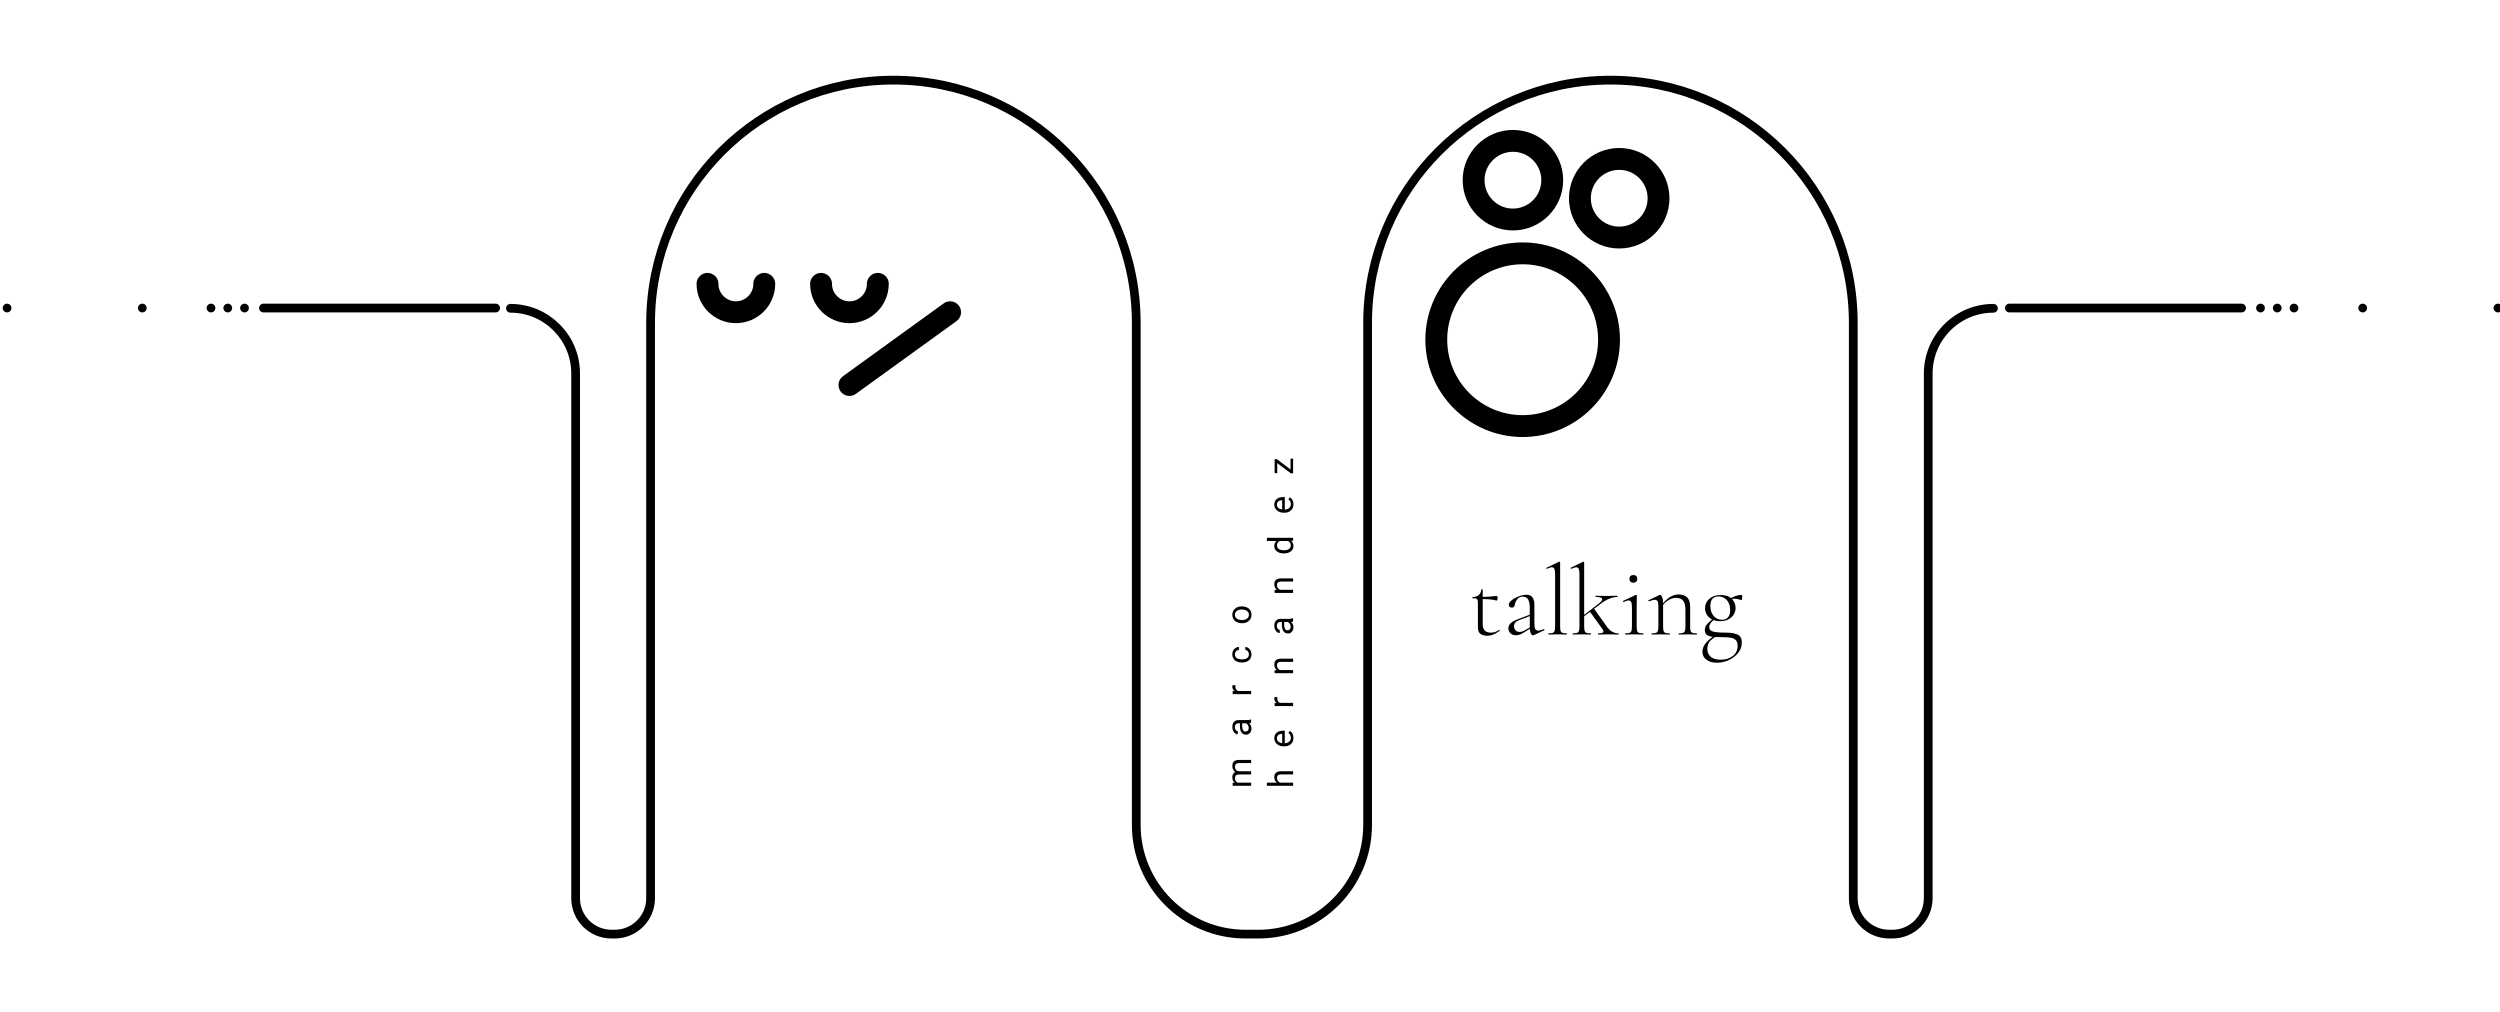
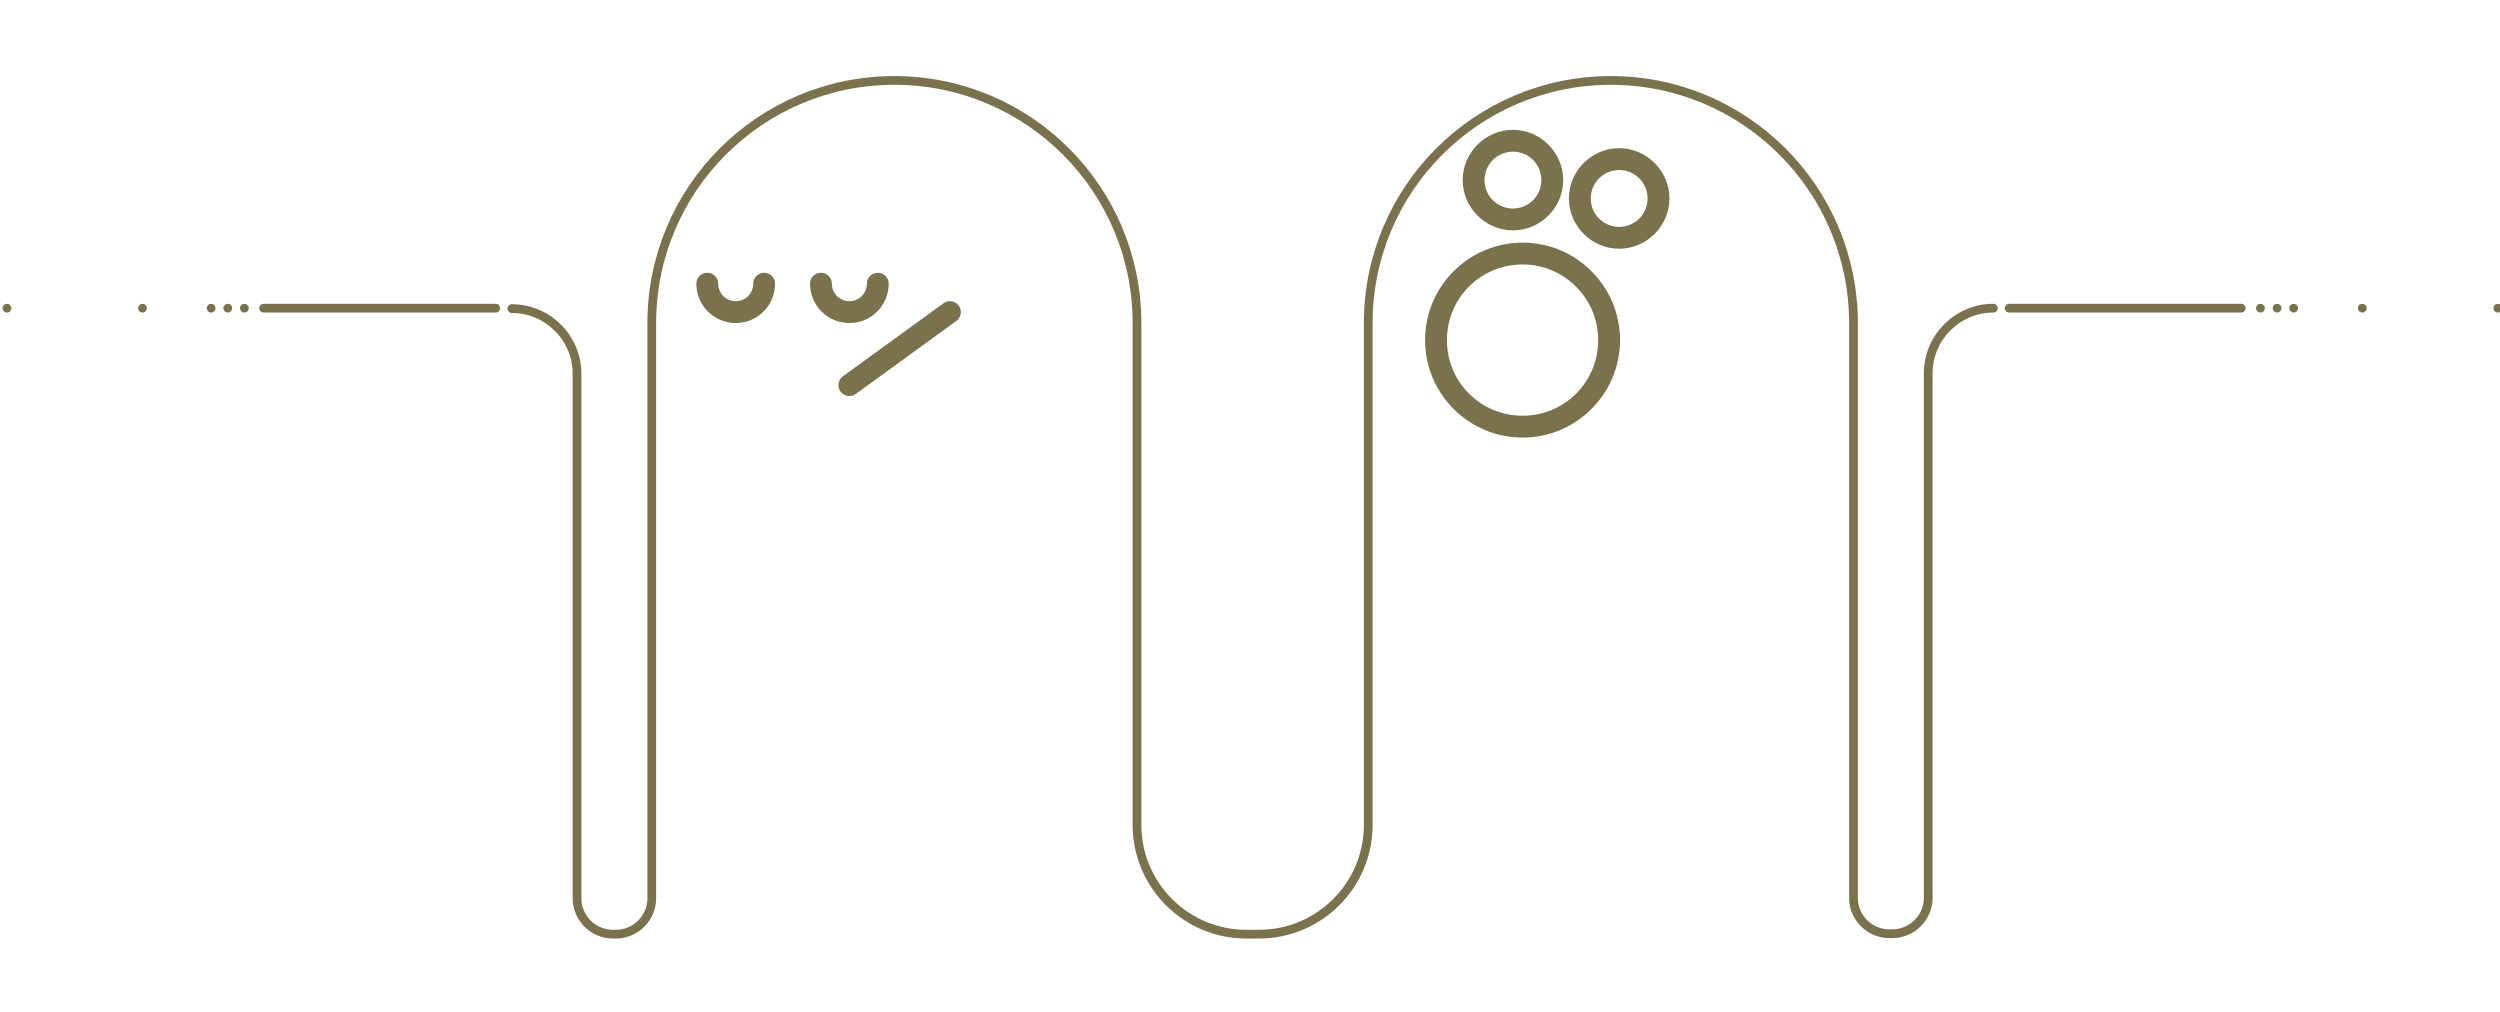
- <svg xmlns="http://www.w3.org/2000/svg" version="1.1" viewBox="0 0 571.852 231.435">
+ <svg xmlns="http://www.w3.org/2000/svg" id="Layer_1" version="1.1" viewBox="0 0 571.9 231.4">
  <defs>
    <style>
      .st0 {
        stroke-width: 2px;
      }

      .st0, .st1 {
        fill: none;
-         
-         stroke: #000000;
+         stroke: #7a724c;
        stroke-linecap: round;
        stroke-miterlimit: 10;
      }

      .st2 {
-         
-         fill: #000000;
+         fill: #7a724c;
      }

      .st1 {
        stroke-width: 5px;
      }
    </style>
  </defs>
  <g id="images">
    <g>
-       <path class="st0" d="M455.977,70.52h0c-8.235,0-14.911,6.676-14.911,14.911v120.037c0,4.529-3.672,8.201-8.201,8.201h-.746c-4.529,0-8.201-3.672-8.201-8.201V73.875c0-30.677-24.868-55.545-55.545-55.545h-0c-30.677,0-55.545,24.868-55.545,55.545v114.807c0,13.8-11.188,24.988-24.988,24.988h-2.945c-13.8,0-24.988-11.188-24.988-24.988v-114.807c0-30.677-24.868-55.545-55.545-55.545h-0c-30.677,0-55.545,24.868-55.545,55.545v131.594c0,4.529-3.672,8.201-8.201,8.201h-.746c-4.529,0-8.201-3.672-8.201-8.201v-120.037c0-8.235-6.676-14.911-14.911-14.911h0" />
-       <path class="st2" d="M346.067,34.722c3.587,0,6.494,2.908,6.494,6.494s-2.908,6.494-6.494,6.494-6.494-2.908-6.494-6.494,2.908-6.494,6.494-6.494M346.067,29.722c-6.338,0-11.494,5.156-11.494,11.494s5.156,11.494,11.494,11.494,11.494-5.156,11.494-11.494-5.156-11.494-11.494-11.494h0Z" />
-       <path class="st2" d="M370.38,38.853c3.587,0,6.494,2.908,6.494,6.494s-2.908,6.494-6.494,6.494-6.494-2.908-6.494-6.494,2.908-6.494,6.494-6.494M370.38,33.853c-6.338,0-11.494,5.156-11.494,11.494s5.156,11.494,11.494,11.494,11.494-5.156,11.494-11.494-5.156-11.494-11.494-11.494h0Z" />
-       <path class="st1" d="M174.821,64.927c0,3.587-2.908,6.494-6.494,6.494s-6.494-2.908-6.494-6.494" />
-       <path class="st1" d="M200.797,64.927c0,3.587-2.908,6.494-6.494,6.494s-6.494-2.908-6.494-6.494" />
-       <path class="st2" d="M348.294,60.453c9.53,0,17.255,7.725,17.255,17.255s-7.725,17.255-17.255,17.255-17.255-7.725-17.255-17.255,7.725-17.255,17.255-17.255M348.294,55.453c-12.271,0-22.255,9.983-22.255,22.255s9.983,22.255,22.255,22.255,22.255-9.983,22.255-22.255-9.983-22.255-22.255-22.255h0Z" />
-       <line class="st1" x1="217.328" y1="71.421" x2="194.303" y2="88.067" />
+       <path class="st0" d="M456,70.5h0c-8.2,0-14.9,6.7-14.9,14.9v120c0,4.5-3.7,8.2-8.2,8.2h-.7c-4.5,0-8.2-3.7-8.2-8.2V73.9c0-30.7-24.9-55.5-55.5-55.5h0c-30.7,0-55.5,24.9-55.5,55.5v114.8c0,13.8-11.2,25-25,25h-2.9c-13.8,0-25-11.2-25-25v-114.8c0-30.7-24.9-55.5-55.5-55.5h0c-30.7,0-55.5,24.9-55.5,55.5v131.6c0,4.5-3.7,8.2-8.2,8.2h-.7c-4.5,0-8.2-3.7-8.2-8.2v-120c0-8.2-6.7-14.9-14.9-14.9h0" />
+       <path class="st2" d="M346.1,34.7c3.6,0,6.5,2.9,6.5,6.5s-2.9,6.5-6.5,6.5-6.5-2.9-6.5-6.5,2.9-6.5,6.5-6.5M346.1,29.7c-6.3,0-11.5,5.2-11.5,11.5s5.2,11.5,11.5,11.5,11.5-5.2,11.5-11.5-5.2-11.5-11.5-11.5h0Z" />
+       <path class="st2" d="M370.4,38.9c3.6,0,6.5,2.9,6.5,6.5s-2.9,6.5-6.5,6.5-6.5-2.9-6.5-6.5,2.9-6.5,6.5-6.5M370.4,33.9c-6.3,0-11.5,5.2-11.5,11.5s5.2,11.5,11.5,11.5,11.5-5.2,11.5-11.5-5.2-11.5-11.5-11.5h0Z" />
+       <path class="st1" d="M174.8,64.9c0,3.6-2.9,6.5-6.5,6.5s-6.5-2.9-6.5-6.5" />
+       <path class="st1" d="M200.8,64.9c0,3.6-2.9,6.5-6.5,6.5s-6.5-2.9-6.5-6.5" />
+       <path class="st2" d="M348.3,60.5c9.5,0,17.3,7.7,17.3,17.3s-7.7,17.3-17.3,17.3-17.3-7.7-17.3-17.3,7.7-17.3,17.3-17.3M348.3,55.5c-12.3,0-22.3,10-22.3,22.3s10,22.3,22.3,22.3,22.3-10,22.3-22.3-10-22.3-22.3-22.3h0Z" />
+       <line class="st1" x1="217.3" y1="71.4" x2="194.3" y2="88.1" />
    </g>
    <g>
-       <line class="st0" x1="512.742" y1="70.462" x2="459.625" y2="70.462" />
-       <line class="st0" x1="517.071" y1="70.462" x2="517.071" y2="70.462" />
-       <line class="st0" x1="520.902" y1="70.462" x2="520.902" y2="70.462" />
-       <line class="st0" x1="524.733" y1="70.462" x2="524.733" y2="70.462" />
-       <line class="st0" x1="540.447" y1="70.462" x2="540.447" y2="70.462" />
-       <line class="st0" x1="571.38" y1="70.462" x2="571.38" y2="70.462" />
+       <line class="st0" x1="512.7" y1="70.5" x2="459.6" y2="70.5" />
+       <line class="st0" x1="517.1" y1="70.5" x2="517.1" y2="70.5" />
+       <line class="st0" x1="520.9" y1="70.5" x2="520.9" y2="70.5" />
+       <line class="st0" x1="524.7" y1="70.5" x2="524.7" y2="70.5" />
+       <line class="st0" x1="540.4" y1="70.5" x2="540.4" y2="70.5" />
+       <line class="st0" x1="571.4" y1="70.5" x2="571.4" y2="70.5" />
    </g>
    <g>
-       <line class="st0" x1="60.258" y1="70.462" x2="113.374" y2="70.462" />
-       <line class="st0" x1="55.929" y1="70.462" x2="55.929" y2="70.462" />
-       <line class="st0" x1="52.098" y1="70.462" x2="52.098" y2="70.462" />
-       <line class="st0" x1="48.267" y1="70.462" x2="48.267" y2="70.462" />
-       <line class="st0" x1="32.553" y1="70.462" x2="32.553" y2="70.462" />
-       <line class="st0" x1="1.62" y1="70.462" x2="1.62" y2="70.462" />
-     </g>
-   </g>
-   <g id="Layer_3">
-     <g>
-       <path class="st2" d="M338.652,144.999c-.398-.283-.598-.755-.598-1.415v-5.474c0-.414-.027-.701-.081-.862s-.157-.269-.31-.322-.422-.08-.805-.08c-.046,0-.069-.046-.069-.139,0-.092.023-.138.069-.138.583,0,1.054-.161,1.414-.482.36-.322.541-.729.541-1.22,0-.046.061-.068.184-.068.107,0,.161.022.161.068v7.936c0,1.272.621,1.909,1.863,1.909.705,0,1.326-.207,1.863-.621l.046-.023c.046,0,.084.034.115.103.03.069.022.119-.023.149-.567.399-1.066.683-1.495.852-.43.168-.874.253-1.334.253-.629,0-1.143-.143-1.541-.426ZM340.711,137.099c-.529-.046-1.139-.069-1.828-.069v-.482c.935,0,2.107-.077,3.519-.231.046,0,.084.05.115.149.03.1.046.227.046.38,0,.123-.023.245-.069.368-.046.122-.1.176-.161.16-.552-.138-1.092-.23-1.621-.275Z" />
-       <path class="st2" d="M345.495,144.85c-.315-.307-.472-.675-.472-1.105,0-.429.168-.816.506-1.161.337-.345.92-.671,1.748-.978l2.875-1.081.046.299-2.714,1.035c-.445.184-.752.384-.92.598-.169.215-.253.469-.253.76,0,.367.115.682.345.942.231.261.552.392.966.392.337,0,.736-.131,1.196-.392l1.541-.896.046.275-1.725,1.081c-.384.246-.722.422-1.013.529s-.59.161-.896.161c-.537,0-.963-.153-1.276-.46ZM350.658,145.332c-.199,0-.372-.169-.518-.506s-.219-.797-.219-1.38v-4.439c0-1.687-.521-2.53-1.563-2.53-.521,0-.928.165-1.219.494-.292.33-.491.717-.599,1.162-.061.275-.134.486-.218.632-.085.146-.258.219-.518.219-.215,0-.384-.065-.507-.195-.122-.13-.184-.279-.184-.448,0-.338.227-.686.679-1.047s1-.659,1.645-.897c.644-.237,1.219-.356,1.725-.356.613,0,1.069.2,1.369.599.299.398.448.958.448,1.679v4.347c0,.567.065.975.195,1.22.13.245.356.367.679.367.291,0,.713-.114,1.265-.345h.046c.061,0,.1.035.115.103.015.069-.008.119-.069.149l-2.368,1.127c-.061.031-.123.046-.185.046Z" />
-       <path class="st2" d="M354.154,145.011c0-.093.022-.139.068-.139.445,0,.767-.038.967-.114.198-.077.337-.227.414-.449.076-.222.114-.564.114-1.023v-11.937c0-.567-.054-.974-.161-1.219s-.299-.368-.574-.368c-.246,0-.614.114-1.105.345h-.046c-.061,0-.103-.038-.127-.115-.022-.076-.004-.122.058-.138l2.829-1.357c.031-.015.069-.022.115-.022.03,0,.065.016.103.046.038.031.058.069.058.115v14.65c0,.46.034.798.103,1.013s.207.364.414.448.532.126.978.126c.046,0,.068.046.068.139,0,.092-.022.138-.068.138-.338,0-.613-.008-.828-.023l-1.242-.022-1.242.022c-.199.016-.476.023-.828.023-.046,0-.068-.046-.068-.138Z" />
-       <path class="st2" d="M359.72,145.011c0-.093.023-.139.069-.139.444,0,.767-.038.966-.114.199-.077.337-.227.414-.449.076-.222.115-.564.115-1.023v-11.937c0-.567-.055-.974-.161-1.219-.107-.245-.3-.368-.575-.368-.245,0-.613.114-1.105.345h-.046c-.061,0-.103-.038-.126-.115-.023-.076-.004-.122.058-.138l2.76-1.357.115-.022c.03,0,.065.016.103.046.038.031.057.069.057.115v14.65c0,.46.038.802.115,1.023.077.223.219.372.426.449.207.076.532.114.978.114.03,0,.046.046.046.139,0,.092-.016.138-.046.138-.352,0-.637-.008-.852-.023l-1.195-.022-1.219.022c-.2.016-.476.023-.828.023-.046,0-.069-.046-.069-.138ZM361.974,140.963l3.727-2.898c.52-.383.781-.713.781-.989,0-.352-.482-.528-1.448-.528-.047,0-.069-.047-.069-.139s.022-.138.069-.138c.413,0,.728.008.942.022l1.633.023,1.519-.023c.184-.015.452-.022.805-.022.03,0,.046.046.046.138s-.016.139-.046.139c-1.15,0-2.423.528-3.818,1.587l-4.048,3.059-.092-.23ZM365.516,145.011c0-.093.016-.139.046-.139.43,0,.74-.034.932-.103.191-.068.287-.18.287-.333,0-.138-.068-.307-.207-.506l-2.943-4.071.942-.69,2.944,4.117c.736,1.059,1.633,1.587,2.691,1.587.03,0,.046.046.046.139,0,.092-.016.138-.046.138-.353,0-.637-.008-.852-.023l-1.195-.022-1.61.022c-.245.016-.575.023-.989.023-.03,0-.046-.046-.046-.138Z" />
-       <path class="st2" d="M371.726,145.011c0-.093.016-.139.046-.139.444,0,.77-.038.978-.114.207-.077.349-.227.426-.449.076-.222.115-.564.115-1.023v-4.347c0-.567-.058-.974-.173-1.219s-.31-.368-.587-.368c-.291,0-.659.115-1.103.345h-.023c-.061,0-.107-.038-.138-.115-.031-.076-.016-.13.046-.16l2.853-1.334.092-.023c.03,0,.065.016.103.046.038.031.058.069.058.115,0,.092-.008.395-.023.908s-.022,1.108-.022,1.782v4.37c0,.46.034.802.103,1.023.068.223.207.372.414.449.206.076.532.114.977.114.047,0,.069.046.069.139,0,.092-.022.138-.069.138-.352,0-.629-.008-.827-.023l-1.22-.022-1.195.022c-.215.016-.499.023-.852.023-.03,0-.046-.046-.046-.138ZM372.956,133.051c-.161-.153-.241-.368-.241-.644,0-.275.08-.49.241-.644s.387-.231.679-.231c.276,0,.49.077.644.231s.231.368.231.644c0,.276-.077.491-.231.644s-.367.23-.644.23c-.292,0-.518-.076-.679-.23Z" />
-       <path class="st2" d="M377.774,145.011c0-.093.023-.139.069-.139.444,0,.767-.038.966-.114.199-.077.338-.227.414-.449.077-.222.115-.564.115-1.023v-4.6c0-.537-.061-.92-.184-1.15-.123-.23-.338-.345-.644-.345-.245,0-.675.115-1.288.345h-.046c-.061,0-.103-.034-.126-.103-.023-.068-.004-.118.057-.149l2.554-1.195c.03-.016.068-.023.115-.023.122,0,.26.173.413.518s.231.786.231,1.322v5.382c0,.46.034.802.103,1.023.069.223.207.372.414.449.207.076.532.114.978.114.046,0,.069.046.069.139,0,.092-.023.138-.069.138-.353,0-.629-.008-.828-.023l-1.196-.022-1.219.022c-.199.016-.476.023-.828.023-.046,0-.069-.046-.069-.138ZM383.962,145.011c0-.093.023-.139.069-.139.444,0,.767-.038.966-.114.199-.077.337-.227.414-.449.076-.222.115-.564.115-1.023v-3.841c0-.935-.177-1.617-.529-2.047-.353-.429-.905-.644-1.656-.644-.583,0-1.177.195-1.782.586-.606.391-1.131.916-1.576,1.575l-.092-.275c.705-.935,1.388-1.614,2.047-2.036.659-.421,1.334-.632,2.024-.632.858,0,1.514.23,1.967.69.452.46.678,1.158.678,2.094v4.53c0,.46.035.802.103,1.023.069.223.207.372.414.449.207.076.533.114.978.114.046,0,.069.046.069.139,0,.092-.023.138-.069.138-.352,0-.629-.008-.828-.023l-1.195-.022-1.219.022c-.2.016-.476.023-.828.023-.046,0-.069-.046-.069-.138Z" />
-       <path class="st2" d="M390.298,150.887c-.59-.468-.885-1.069-.885-1.806,0-.767.317-1.499.954-2.196.636-.697,1.553-1.384,2.748-2.059l.253.299c-.935.476-1.641.943-2.115,1.403-.476.46-.713,1.089-.713,1.886,0,.767.256,1.372.77,1.817.513.444,1.276.667,2.288.667,1.135,0,2.062-.287,2.783-.862s1.081-1.346,1.081-2.312c0-.599-.149-1.039-.449-1.322-.299-.284-.697-.465-1.195-.541-.499-.077-1.185-.115-2.059-.115s-1.568-.03-2.082-.092-.928-.207-1.241-.436c-.315-.231-.472-.591-.472-1.081,0-.476.134-.882.402-1.22.268-.337.732-.789,1.392-1.356l.253.23c-.384.322-.652.61-.805.863-.154.253-.231.518-.231.793,0,.338.115.595.345.77.231.177.625.303,1.185.38s1.353.115,2.381.115c1.012,0,1.855.142,2.53.425.674.284,1.012.909,1.012,1.875,0,.812-.269,1.571-.805,2.276-.537.705-1.246,1.266-2.128,1.68s-1.798.621-2.748.621c-1.043,0-1.859-.234-2.45-.702ZM390.942,141.238c-.621-.567-.932-1.272-.932-2.116,0-.843.322-1.556.966-2.139.644-.582,1.518-.874,2.622-.874,1.15,0,2.005.299,2.564.897.56.598.84,1.288.84,2.069,0,.521-.139,1.013-.414,1.473-.276.46-.683.832-1.22,1.115-.536.284-1.165.426-1.886.426-1.073,0-1.92-.284-2.541-.852ZM395.255,141.216c.337-.368.506-.928.506-1.68,0-.935-.253-1.687-.759-2.254-.506-.566-1.143-.851-1.909-.851-.583,0-1.039.176-1.369.528-.329.353-.494.905-.494,1.656,0,.69.13,1.273.392,1.748.26.476.594.828,1,1.059.406.23.832.345,1.276.345.567,0,1.02-.185,1.357-.552ZM397.003,136.316c.429-.153.896-.23,1.402-.23.031,0,.058.054.081.16.022.107.034.215.034.322,0,.185-.019.356-.058.518s-.088.227-.149.195c-.537-.214-1.035-.322-1.495-.322-.307,0-.659.055-1.058.161l-.207.69v-.782c.536-.322,1.02-.56,1.449-.713Z" />
-     </g>
-     <g>
-       <path class="st2" d="M281.96,179.065l.469-.019c-.365-.31-.547-.728-.547-1.254,0-.591.227-.993.68-1.207-.203-.141-.367-.323-.492-.549s-.188-.491-.188-.799c0-.927.491-1.398,1.473-1.414h2.832v.723h-2.789c-.302,0-.528.069-.678.207s-.225.37-.225.695c0,.269.08.491.24.668s.376.28.646.309h2.805v.727h-2.769c-.615,0-.922.301-.922.902,0,.474.202.798.606.973h3.086v.723h-4.227v-.684Z" />
-       <path class="st2" d="M286.187,165.324c-.084.041-.232.076-.445.102.349.336.523.736.523,1.203,0,.416-.118.758-.353,1.025s-.535.4-.896.4c-.44,0-.782-.168-1.025-.502s-.365-.805-.365-1.412v-.703h-.332c-.252,0-.454.076-.604.227s-.225.373-.225.668c0,.258.065.475.195.648s.288.262.473.262v.727c-.211,0-.415-.074-.611-.225s-.352-.353-.467-.609-.172-.539-.172-.846c0-.486.122-.869.365-1.145s.579-.42,1.006-.43h1.945c.388,0,.697-.049.926-.148h.062v.758ZM285.636,166.523c0-.227-.059-.441-.176-.644s-.27-.35-.457-.441h-.867v.566c0,.885.259,1.328.777,1.328.227,0,.404-.076.531-.227s.191-.346.191-.582Z" />
-       <path class="st2" d="M282.609,156.738c-.018.109-.027.229-.027.355,0,.475.202.796.606.965h3v.723h-4.227v-.703l.488-.012c-.377-.236-.566-.572-.566-1.008,0-.141.018-.247.055-.32h.672Z" />
-       <path class="st2" d="M285.675,149.654c0-.258-.078-.483-.234-.676-.156-.193-.352-.3-.586-.32v-.684c.242.013.473.096.691.25.219.153.393.358.523.615.13.256.195.527.195.815,0,.575-.192,1.033-.576,1.373s-.91.51-1.576.51h-.121c-.412,0-.777-.076-1.098-.227-.32-.151-.569-.368-.746-.65-.177-.283-.266-.617-.266-1.002,0-.475.142-.868.426-1.182.284-.315.652-.481,1.105-.502v.684c-.273.021-.498.124-.674.31-.176.185-.264.416-.264.69,0,.367.132.651.397.854.264.201.646.303,1.147.303h.137c.487,0,.862-.101,1.125-.301.263-.201.395-.487.395-.859Z" />
-       <path class="st2" d="M284.035,142.553c-.414,0-.787-.082-1.117-.244s-.586-.389-.766-.68-.27-.621-.27-.994c0-.576.199-1.041.598-1.397s.928-.533,1.59-.533h.051c.412,0,.781.078,1.107.236s.582.383.764.676.273.629.273,1.01c0,.572-.199,1.037-.598,1.393s-.926.533-1.582.533h-.051ZM284.121,141.826c.469,0,.845-.109,1.129-.326s.426-.508.426-.873c0-.367-.144-.658-.432-.875s-.691-.324-1.209-.324c-.463,0-.839.109-1.127.33s-.432.512-.432.877c0,.357.142.644.426.863s.69.328,1.219.328Z" />
-       <path class="st2" d="M292.072,179.023c-.394-.32-.59-.737-.59-1.25,0-.894.504-1.344,1.512-1.352h2.793v.723h-2.797c-.305.003-.53.072-.676.209-.146.137-.219.35-.219.639,0,.234.062.44.188.617s.289.315.492.414h3.012v.723h-6v-.723h2.285Z" />
-       <path class="st2" d="M295.865,168.785c0,.572-.189,1.039-.565,1.398-.377.359-.88.539-1.51.539h-.133c-.42,0-.794-.08-1.123-.24-.33-.16-.588-.385-.773-.672-.186-.287-.279-.6-.279-.935,0-.549.181-.977.543-1.281.361-.305.88-.457,1.555-.457h.301v2.863c.416-.01.753-.133,1.01-.365.256-.232.385-.529.385-.889,0-.256-.053-.471-.156-.648-.104-.178-.242-.332-.414-.465l.344-.441c.544.353.816.885.816,1.594ZM292.076,168.875c0,.291.105.537.318.734.212.197.51.32.893.367v-2.117h-.055c-.367.021-.652.119-.854.297-.202.178-.303.416-.303.719Z" />
-       <path class="st2" d="M292.209,159.457c-.019.109-.027.229-.027.355,0,.475.201.796.606.965h3v.723h-4.227v-.703l.488-.012c-.378-.236-.566-.572-.566-1.008,0-.141.018-.247.055-.32h.672Z" />
-       <path class="st2" d="M291.56,153.31l.531-.023c-.406-.323-.609-.745-.609-1.266,0-.894.504-1.344,1.512-1.352h2.793v.723h-2.797c-.305.002-.53.072-.676.209-.146.137-.219.35-.219.639,0,.234.062.44.188.617.125.177.289.315.492.414h3.012v.723h-4.227v-.684Z" />
-       <path class="st2" d="M295.787,142.17c-.084.041-.232.076-.445.102.349.336.523.736.523,1.203,0,.416-.118.758-.353,1.025-.236.268-.535.4-.896.4-.44,0-.782-.168-1.025-.502-.244-.334-.365-.805-.365-1.412v-.703h-.332c-.253,0-.454.076-.604.227-.15.15-.225.373-.225.668,0,.258.065.475.195.648.13.174.287.262.473.262v.727c-.211,0-.415-.074-.611-.225-.197-.15-.352-.353-.467-.609-.115-.256-.172-.539-.172-.846,0-.486.121-.869.365-1.145.243-.275.578-.42,1.006-.43h1.945c.388,0,.696-.049.926-.148h.062v.758ZM295.236,143.369c0-.227-.059-.441-.176-.644s-.27-.35-.457-.441h-.867v.566c0,.885.259,1.328.777,1.328.227,0,.403-.076.531-.227.127-.15.191-.346.191-.582Z" />
-       <path class="st2" d="M291.56,134.944l.531-.023c-.406-.323-.609-.745-.609-1.266,0-.894.504-1.344,1.512-1.352h2.793v.723h-2.797c-.305.003-.53.072-.676.209-.146.137-.219.35-.219.639,0,.234.062.44.188.617s.289.315.492.414h3.012v.723h-4.227v-.684Z" />
-       <path class="st2" d="M293.639,126.59c-.648,0-1.17-.154-1.565-.461s-.592-.709-.592-1.207c0-.494.169-.887.508-1.176h-2.203v-.723h6v.664l-.453.035c.353.289.531.691.531,1.207,0,.49-.201.889-.602,1.197-.401.309-.925.463-1.57.463h-.055ZM293.721,125.867c.478,0,.854-.1,1.125-.297.271-.197.406-.471.406-.82,0-.459-.206-.793-.617-1.004h-1.941c-.398.217-.598.549-.598.996,0,.353.137.631.41.828s.678.297,1.215.297Z" />
-       <path class="st2" d="M295.865,115.348c0,.573-.189,1.039-.565,1.398-.377.359-.88.539-1.51.539h-.133c-.42,0-.794-.08-1.123-.24-.33-.16-.588-.384-.773-.671-.186-.288-.279-.6-.279-.935,0-.549.181-.977.543-1.281.361-.305.88-.457,1.555-.457h.301v2.863c.416-.01.753-.132,1.01-.365.256-.233.385-.529.385-.889,0-.255-.053-.471-.156-.648-.104-.177-.242-.332-.414-.465l.344-.441c.544.354.816.885.816,1.594ZM292.076,115.438c0,.291.105.537.318.734.212.198.51.32.893.367v-2.117h-.055c-.367.021-.652.12-.854.297-.202.177-.303.416-.303.719Z" />
-       <path class="st2" d="M295.197,107.384v-2.473h.59v3.356h-.531l-3.098-2.332v2.297h-.598v-3.203h.512l3.125,2.356Z" />
+       <line class="st0" x1="60.3" y1="70.5" x2="113.4" y2="70.5" />
+       <line class="st0" x1="55.9" y1="70.5" x2="55.9" y2="70.5" />
+       <line class="st0" x1="52.1" y1="70.5" x2="52.1" y2="70.5" />
+       <line class="st0" x1="48.3" y1="70.5" x2="48.3" y2="70.5" />
+       <line class="st0" x1="32.6" y1="70.5" x2="32.6" y2="70.5" />
+       <line class="st0" x1="1.6" y1="70.5" x2="1.6" y2="70.5" />
    </g>
  </g>
</svg>
